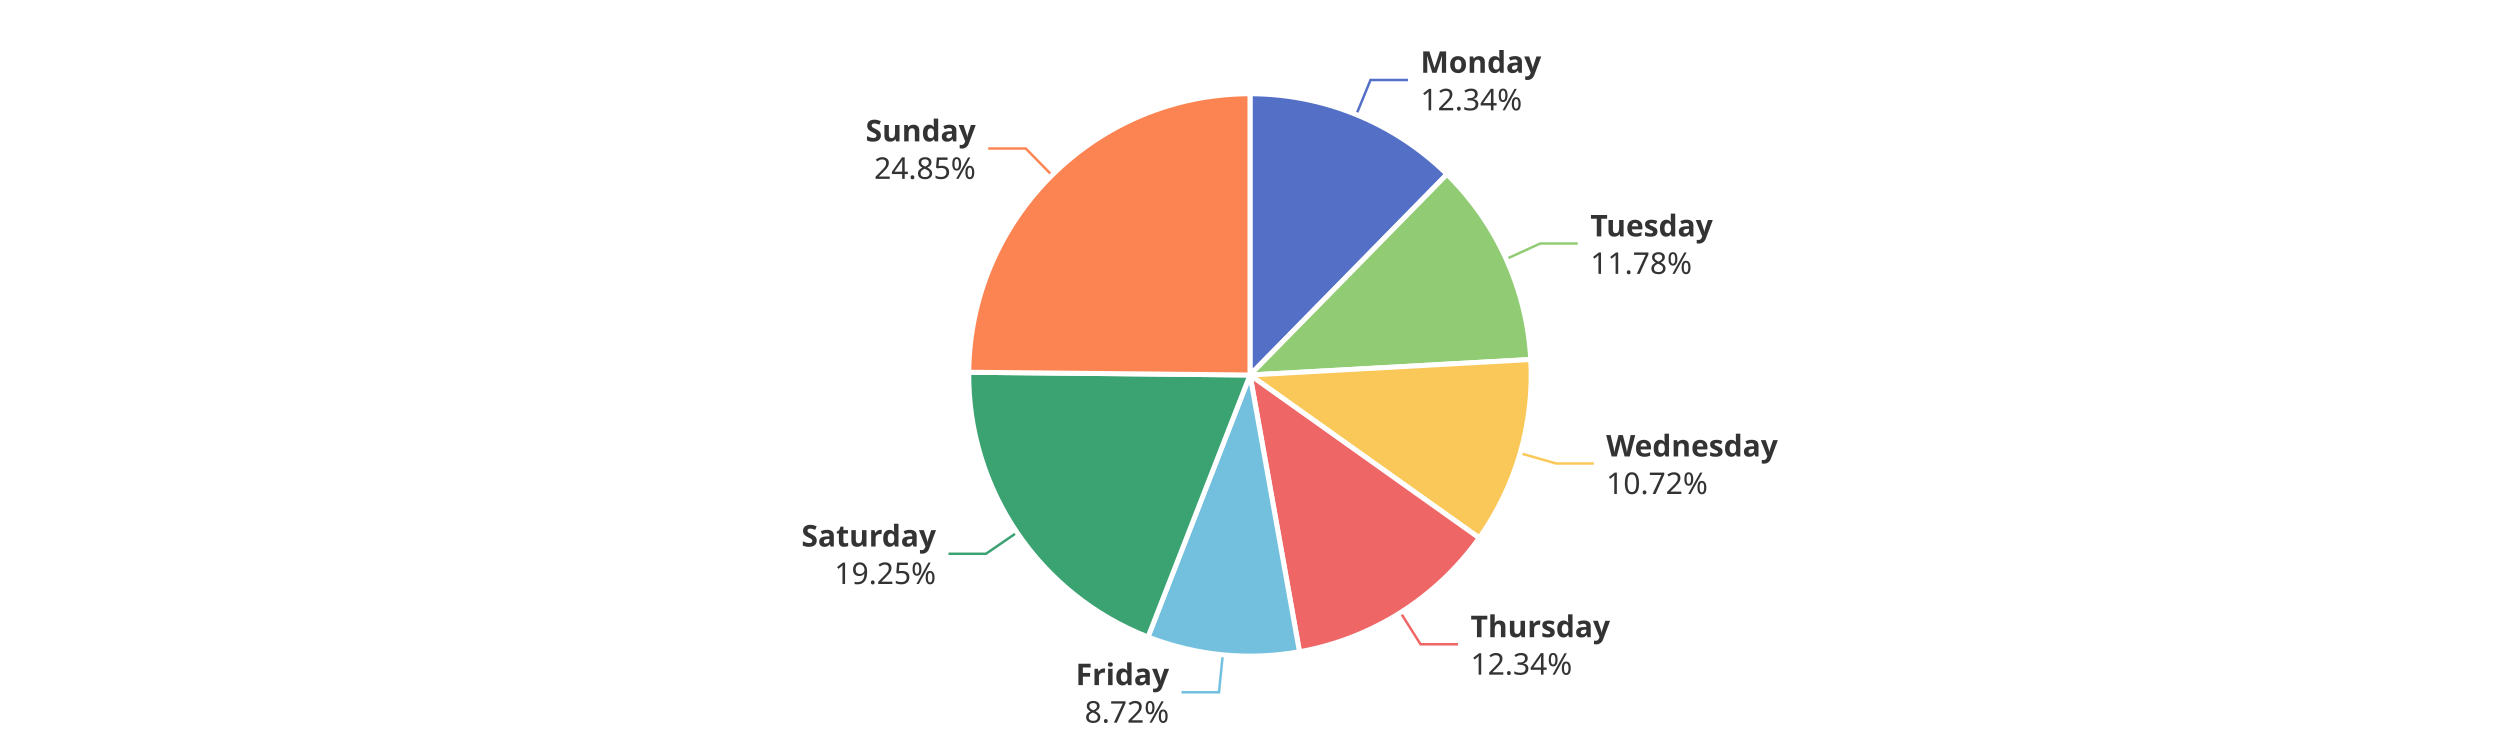
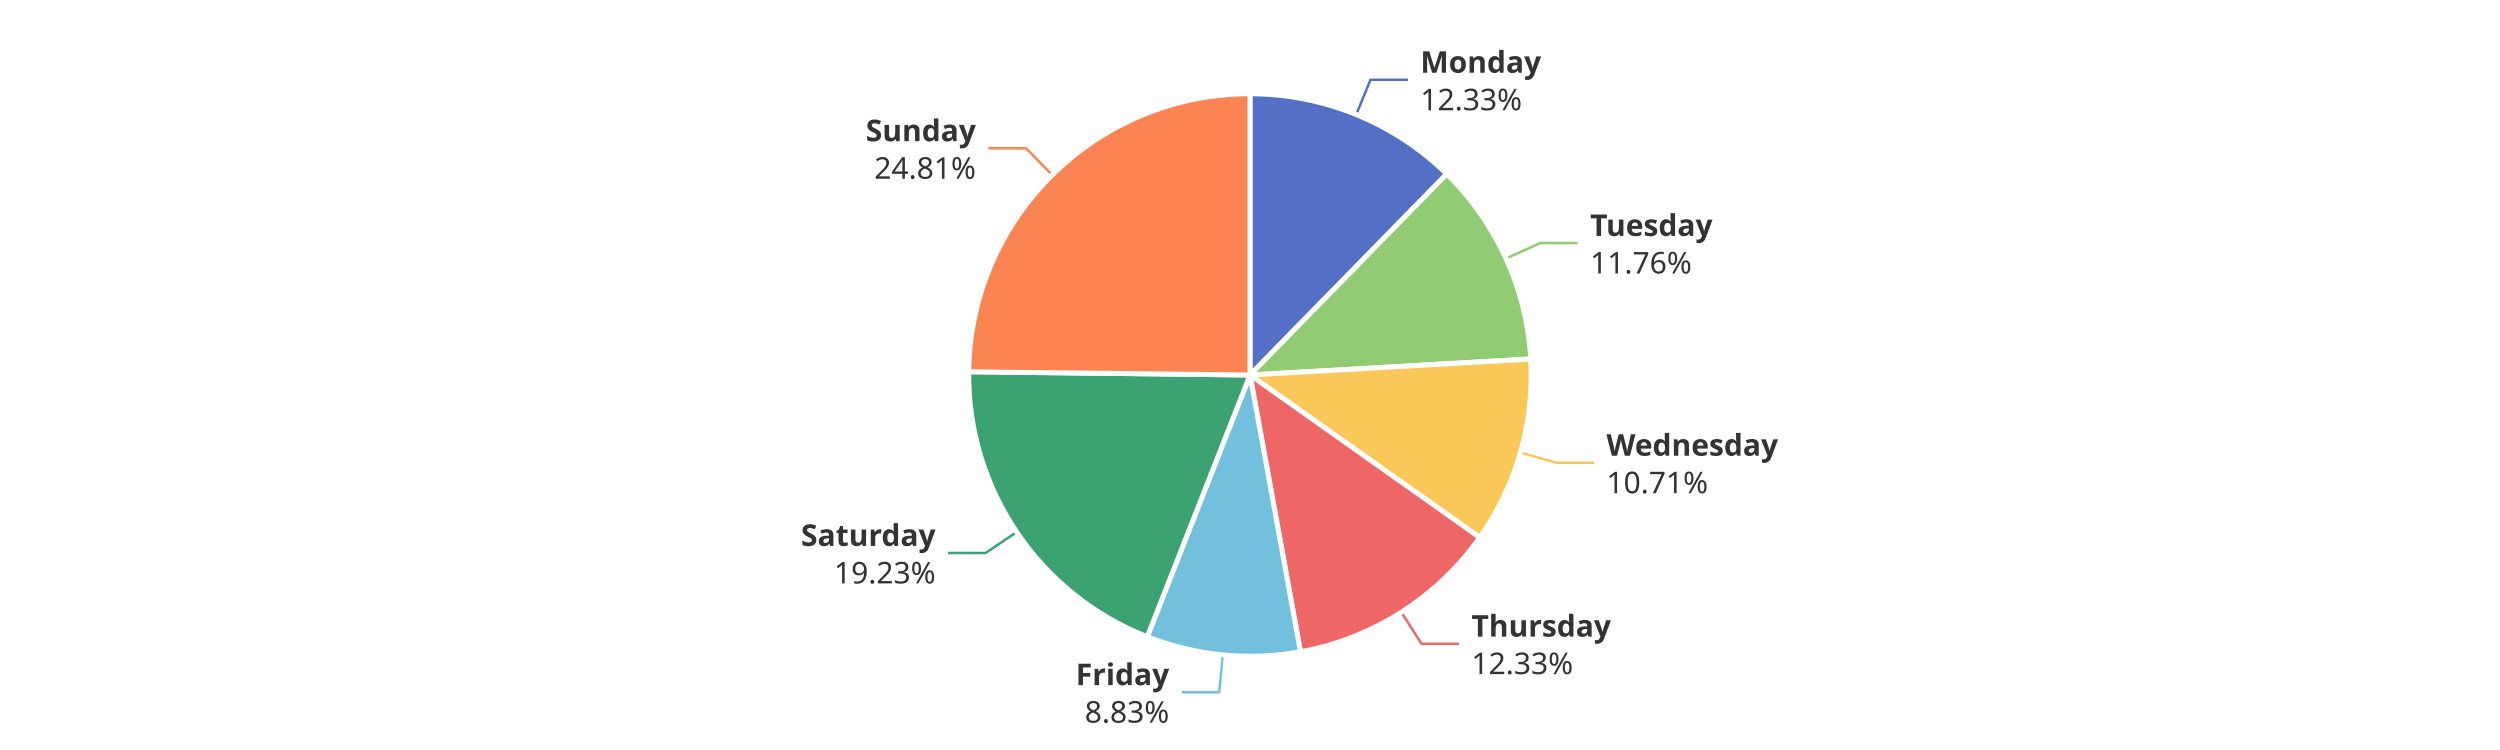
<svg xmlns="http://www.w3.org/2000/svg" width="1000" height="300" version="1.1" baseProfile="full" viewBox="0 0 1000 300">
  <rect width="1000" height="300" x="0" y="0" id="0" fill="#ffffff" />
-   <polyline points="542.5 45.9 548.2 32 563.2 32" fill="none" stroke="#5470c6" />
-   <polyline points="602.5 103.6 616.1 97.4 631.1 97.4" fill="none" stroke="#91cc75" />
-   <polyline points="608.1 181.3 622.5 185.4 637.5 185.4" fill="none" stroke="#fac858" />
-   <polyline points="560.2 245 568.2 257.7 583.2 257.7" fill="none" stroke="#ee6666" />
-   <polyline points="489.1 262 487.6 276.9 472.6 276.9" fill="none" stroke="#73c0de" />
-   <polyline points="406.8 213 394.4 221.5 379.4 221.5" fill="none" stroke="#3ba272" />
-   <polyline points="420.8 70.1 410.3 59.4 395.3 59.4" fill="none" stroke="#fc8452" />
-   <path d="M500 37.5A112.5 112.5 0 0 1 578.8 69.7L500 150Z" fill="#5470c6" stroke="#fff" stroke-width="2" stroke-linejoin="round" />
-   <path d="M578.8 69.7A112.5 112.5 0 0 1 612.3 143.8L500 150Z" fill="#91cc75" stroke="#fff" stroke-width="2" stroke-linejoin="round" />
-   <path d="M612.3 143.8A112.5 112.5 0 0 1 591.7 215.2L500 150Z" fill="#fac858" stroke="#fff" stroke-width="2" stroke-linejoin="round" />
-   <path d="M591.7 215.2A112.5 112.5 0 0 1 519.8 260.7L500 150Z" fill="#ee6666" stroke="#fff" stroke-width="2" stroke-linejoin="round" />
-   <path d="M519.8 260.7A112.5 112.5 0 0 1 459.2 254.8L500 150Z" fill="#73c0de" stroke="#fff" stroke-width="2" stroke-linejoin="round" />
-   <path d="M459.2 254.8A112.5 112.5 0 0 1 387.5 148.9L500 150Z" fill="#3ba272" stroke="#fff" stroke-width="2" stroke-linejoin="round" />
-   <path d="M387.5 148.9A112.5 112.5 0 0 1 500 37.5L500 150Z" fill="#fc8452" stroke="#fff" stroke-width="2" stroke-linejoin="round" />
-   <path d="M0 -15l42.8 0l0 30l-42.8 0Z" transform="translate(568.204 31.9635)" fill="none" />
-   <text dominant-baseline="central" text-anchor="start" style="font-size:12px;font-family:sans-serif;font-weight:bold;" y="-7.5" transform="translate(568.204 31.9635)" fill="#333" stroke="rgb(255,255,255)" stroke-width="2" paint-order="stroke" stroke-miterlimit="2">Monday</text>
-   <text dominant-baseline="central" text-anchor="start" style="font-size:12px;font-family:sans-serif;" y="7.5" transform="translate(568.204 31.9635)" fill="#333" stroke="rgb(255,255,255)" stroke-width="2" paint-order="stroke" stroke-miterlimit="2">12.34%</text>
-   <path d="M0 -15l46.2 0l0 30l-46.2 0Z" transform="translate(636.1439 97.3992)" fill="none" />
-   <text dominant-baseline="central" text-anchor="start" style="font-size:12px;font-family:sans-serif;font-weight:bold;" y="-7.5" transform="translate(636.1439 97.3992)" fill="#333" stroke="rgb(255,255,255)" stroke-width="2" paint-order="stroke" stroke-miterlimit="2">Tuesday</text>
-   <text dominant-baseline="central" text-anchor="start" style="font-size:12px;font-family:sans-serif;" y="7.5" transform="translate(636.1439 97.3992)" fill="#333" stroke="rgb(255,255,255)" stroke-width="2" paint-order="stroke" stroke-miterlimit="2">11.78%</text>
-   <path d="M0 -15l63.6 0l0 30l-63.6 0Z" transform="translate(642.4755 185.4402)" fill="none" />
-   <text dominant-baseline="central" text-anchor="start" style="font-size:12px;font-family:sans-serif;font-weight:bold;" y="-7.5" transform="translate(642.4755 185.4402)" fill="#333" stroke="rgb(255,255,255)" stroke-width="2" paint-order="stroke" stroke-miterlimit="2">Wednesday</text>
-   <text dominant-baseline="central" text-anchor="start" style="font-size:12px;font-family:sans-serif;" y="7.5" transform="translate(642.4755 185.4402)" fill="#333" stroke="rgb(255,255,255)" stroke-width="2" paint-order="stroke" stroke-miterlimit="2">10.72%</text>
-   <path d="M0 -15l50.2 0l0 30l-50.2 0Z" transform="translate(588.2225 257.7123)" fill="none" />
-   <text dominant-baseline="central" text-anchor="start" style="font-size:12px;font-family:sans-serif;font-weight:bold;" y="-7.5" transform="translate(588.2225 257.7123)" fill="#333" stroke="rgb(255,255,255)" stroke-width="2" paint-order="stroke" stroke-miterlimit="2">Thursday</text>
-   <text dominant-baseline="central" text-anchor="start" style="font-size:12px;font-family:sans-serif;" y="7.5" transform="translate(588.2225 257.7123)" fill="#333" stroke="rgb(255,255,255)" stroke-width="2" paint-order="stroke" stroke-miterlimit="2">12.34%</text>
-   <path d="M-34.2 -15l34.2 0l0 30l-34.2 0Z" transform="translate(467.6411 276.8996)" fill="none" />
-   <text dominant-baseline="central" text-anchor="end" style="font-size:12px;font-family:sans-serif;font-weight:bold;" y="-7.5" transform="translate(467.6411 276.8996)" fill="#333" stroke="rgb(255,255,255)" stroke-width="2" paint-order="stroke" stroke-miterlimit="2">Friday</text>
-   <text dominant-baseline="central" text-anchor="end" style="font-size:12px;font-family:sans-serif;" y="7.5" transform="translate(467.6411 276.8996)" fill="#333" stroke="rgb(255,255,255)" stroke-width="2" paint-order="stroke" stroke-miterlimit="2">8.72%</text>
-   <path d="M-48.2 -15l48.2 0l0 30l-48.2 0Z" transform="translate(374.4054 221.4564)" fill="none" />
-   <text dominant-baseline="central" text-anchor="end" style="font-size:12px;font-family:sans-serif;font-weight:bold;" y="-7.5" transform="translate(374.4054 221.4564)" fill="#333" stroke="rgb(255,255,255)" stroke-width="2" paint-order="stroke" stroke-miterlimit="2">Saturday</text>
-   <text dominant-baseline="central" text-anchor="end" style="font-size:12px;font-family:sans-serif;" y="7.5" transform="translate(374.4054 221.4564)" fill="#333" stroke="rgb(255,255,255)" stroke-width="2" paint-order="stroke" stroke-miterlimit="2">19.25%</text>
-   <path d="M-40.9 -15l40.9 0l0 30l-40.9 0Z" transform="translate(390.2911 59.3989)" fill="none" />
-   <text dominant-baseline="central" text-anchor="end" style="font-size:12px;font-family:sans-serif;font-weight:bold;" y="-7.5" transform="translate(390.2911 59.3989)" fill="#333" stroke="rgb(255,255,255)" stroke-width="2" paint-order="stroke" stroke-miterlimit="2">Sunday</text>
-   <text dominant-baseline="central" text-anchor="end" style="font-size:12px;font-family:sans-serif;" y="7.5" transform="translate(390.2911 59.3989)" fill="#333" stroke="rgb(255,255,255)" stroke-width="2" paint-order="stroke" stroke-miterlimit="2">24.85%</text>
+   <polyline points="542.5 45.8 548.2 31.9 563.2 31.9" fill="none" stroke="#5470c6" />
+   <polyline points="602.4 103.4 616.1 97.2 631.1 97.2" fill="none" stroke="#91cc75" />
+   <polyline points="608.1 181 622.6 185.1 637.6 185.1" fill="none" stroke="#fac858" />
+   <polyline points="560.5 244.8 568.6 257.5 583.6 257.5" fill="none" stroke="#ee6666" />
+   <polyline points="489.1 262 487.7 276.9 472.7 276.9" fill="none" stroke="#73c0de" />
+   <polyline points="406.7 212.8 394.2 221.2 379.2 221.2" fill="none" stroke="#3ba272" />
+   <polyline points="420.9 70 410.4 59.3 395.4 59.3" fill="none" stroke="#fc8452" />
+   <path d="M500 37.5A112.5 112.5 0 0 1 578.7 69.6L500 150Z" fill="#5470c6" stroke="#fff" stroke-width="2" stroke-linejoin="round" />
+   <path d="M578.7 69.6A112.5 112.5 0 0 1 612.3 143.6L500 150Z" fill="#91cc75" stroke="#fff" stroke-width="2" stroke-linejoin="round" />
+   <path d="M612.3 143.6A112.5 112.5 0 0 1 591.9 215L500 150Z" fill="#fac858" stroke="#fff" stroke-width="2" stroke-linejoin="round" />
+   <path d="M591.9 215A112.5 112.5 0 0 1 520.2 260.7L500 150Z" fill="#ee6666" stroke="#fff" stroke-width="2" stroke-linejoin="round" />
+   <path d="M520.2 260.7A112.5 112.5 0 0 1 458.9 254.7L500 150Z" fill="#73c0de" stroke="#fff" stroke-width="2" stroke-linejoin="round" />
+   <path d="M458.9 254.7A112.5 112.5 0 0 1 387.5 148.7L500 150Z" fill="#3ba272" stroke="#fff" stroke-width="2" stroke-linejoin="round" />
+   <path d="M387.5 148.7A112.5 112.5 0 0 1 500 37.5L500 150Z" fill="#fc8452" stroke="#fff" stroke-width="2" stroke-linejoin="round" />
+   <path d="M0 -15l42.8 0l0 30l-42.8 0Z" transform="translate(568.1578 31.9446)" fill="none" />
+   <text dominant-baseline="central" text-anchor="start" style="font-size:12px;font-family:sans-serif;font-weight:bold;" y="-7.5" transform="translate(568.1578 31.9446)" fill="#333" stroke="rgb(255,255,255)" stroke-width="2" paint-order="stroke" stroke-miterlimit="2">Monday</text>
+   <text dominant-baseline="central" text-anchor="start" style="font-size:12px;font-family:sans-serif;" y="7.5" transform="translate(568.1578 31.9446)" fill="#333" stroke="rgb(255,255,255)" stroke-width="2" paint-order="stroke" stroke-miterlimit="2">12.33%</text>
+   <path d="M0 -15l46.2 0l0 30l-46.2 0Z" transform="translate(636.0656 97.2268)" fill="none" />
+   <text dominant-baseline="central" text-anchor="start" style="font-size:12px;font-family:sans-serif;font-weight:bold;" y="-7.5" transform="translate(636.0656 97.2268)" fill="#333" stroke="rgb(255,255,255)" stroke-width="2" paint-order="stroke" stroke-miterlimit="2">Tuesday</text>
+   <text dominant-baseline="central" text-anchor="start" style="font-size:12px;font-family:sans-serif;" y="7.5" transform="translate(636.0656 97.2268)" fill="#333" stroke="rgb(255,255,255)" stroke-width="2" paint-order="stroke" stroke-miterlimit="2">11.76%</text>
+   <path d="M0 -15l63.6 0l0 30l-63.6 0Z" transform="translate(642.5661 185.1254)" fill="none" />
+   <text dominant-baseline="central" text-anchor="start" style="font-size:12px;font-family:sans-serif;font-weight:bold;" y="-7.5" transform="translate(642.5661 185.1254)" fill="#333" stroke="rgb(255,255,255)" stroke-width="2" paint-order="stroke" stroke-miterlimit="2">Wednesday</text>
+   <text dominant-baseline="central" text-anchor="start" style="font-size:12px;font-family:sans-serif;" y="7.5" transform="translate(642.5661 185.1254)" fill="#333" stroke="rgb(255,255,255)" stroke-width="2" paint-order="stroke" stroke-miterlimit="2">10.71%</text>
+   <path d="M0 -15l50.2 0l0 30l-50.2 0Z" transform="translate(588.5822 257.4837)" fill="none" />
+   <text dominant-baseline="central" text-anchor="start" style="font-size:12px;font-family:sans-serif;font-weight:bold;" y="-7.5" transform="translate(588.5822 257.4837)" fill="#333" stroke="rgb(255,255,255)" stroke-width="2" paint-order="stroke" stroke-miterlimit="2">Thursday</text>
+   <text dominant-baseline="central" text-anchor="start" style="font-size:12px;font-family:sans-serif;" y="7.5" transform="translate(588.5822 257.4837)" fill="#333" stroke="rgb(255,255,255)" stroke-width="2" paint-order="stroke" stroke-miterlimit="2">12.33%</text>
+   <path d="M-34.2 -15l34.2 0l0 30l-34.2 0Z" transform="translate(467.6834 276.9037)" fill="none" />
+   <text dominant-baseline="central" text-anchor="end" style="font-size:12px;font-family:sans-serif;font-weight:bold;" y="-7.5" transform="translate(467.6834 276.9037)" fill="#333" stroke="rgb(255,255,255)" stroke-width="2" paint-order="stroke" stroke-miterlimit="2">Friday</text>
+   <text dominant-baseline="central" text-anchor="end" style="font-size:12px;font-family:sans-serif;" y="7.5" transform="translate(467.6834 276.9037)" fill="#333" stroke="rgb(255,255,255)" stroke-width="2" paint-order="stroke" stroke-miterlimit="2">8.83%</text>
+   <path d="M-48.2 -15l48.2 0l0 30l-48.2 0Z" transform="translate(374.24 221.2115)" fill="none" />
+   <text dominant-baseline="central" text-anchor="end" style="font-size:12px;font-family:sans-serif;font-weight:bold;" y="-7.5" transform="translate(374.24 221.2115)" fill="#333" stroke="rgb(255,255,255)" stroke-width="2" paint-order="stroke" stroke-miterlimit="2">Saturday</text>
+   <text dominant-baseline="central" text-anchor="end" style="font-size:12px;font-family:sans-serif;" y="7.5" transform="translate(374.24 221.2115)" fill="#333" stroke="rgb(255,255,255)" stroke-width="2" paint-order="stroke" stroke-miterlimit="2">19.23%</text>
+   <path d="M-40.9 -15l40.9 0l0 30l-40.9 0Z" transform="translate(390.3622 59.3285)" fill="none" />
+   <text dominant-baseline="central" text-anchor="end" style="font-size:12px;font-family:sans-serif;font-weight:bold;" y="-7.5" transform="translate(390.3622 59.3285)" fill="#333" stroke="rgb(255,255,255)" stroke-width="2" paint-order="stroke" stroke-miterlimit="2">Sunday</text>
+   <text dominant-baseline="central" text-anchor="end" style="font-size:12px;font-family:sans-serif;" y="7.5" transform="translate(390.3622 59.3285)" fill="#333" stroke="rgb(255,255,255)" stroke-width="2" paint-order="stroke" stroke-miterlimit="2">24.81%</text>
</svg>
